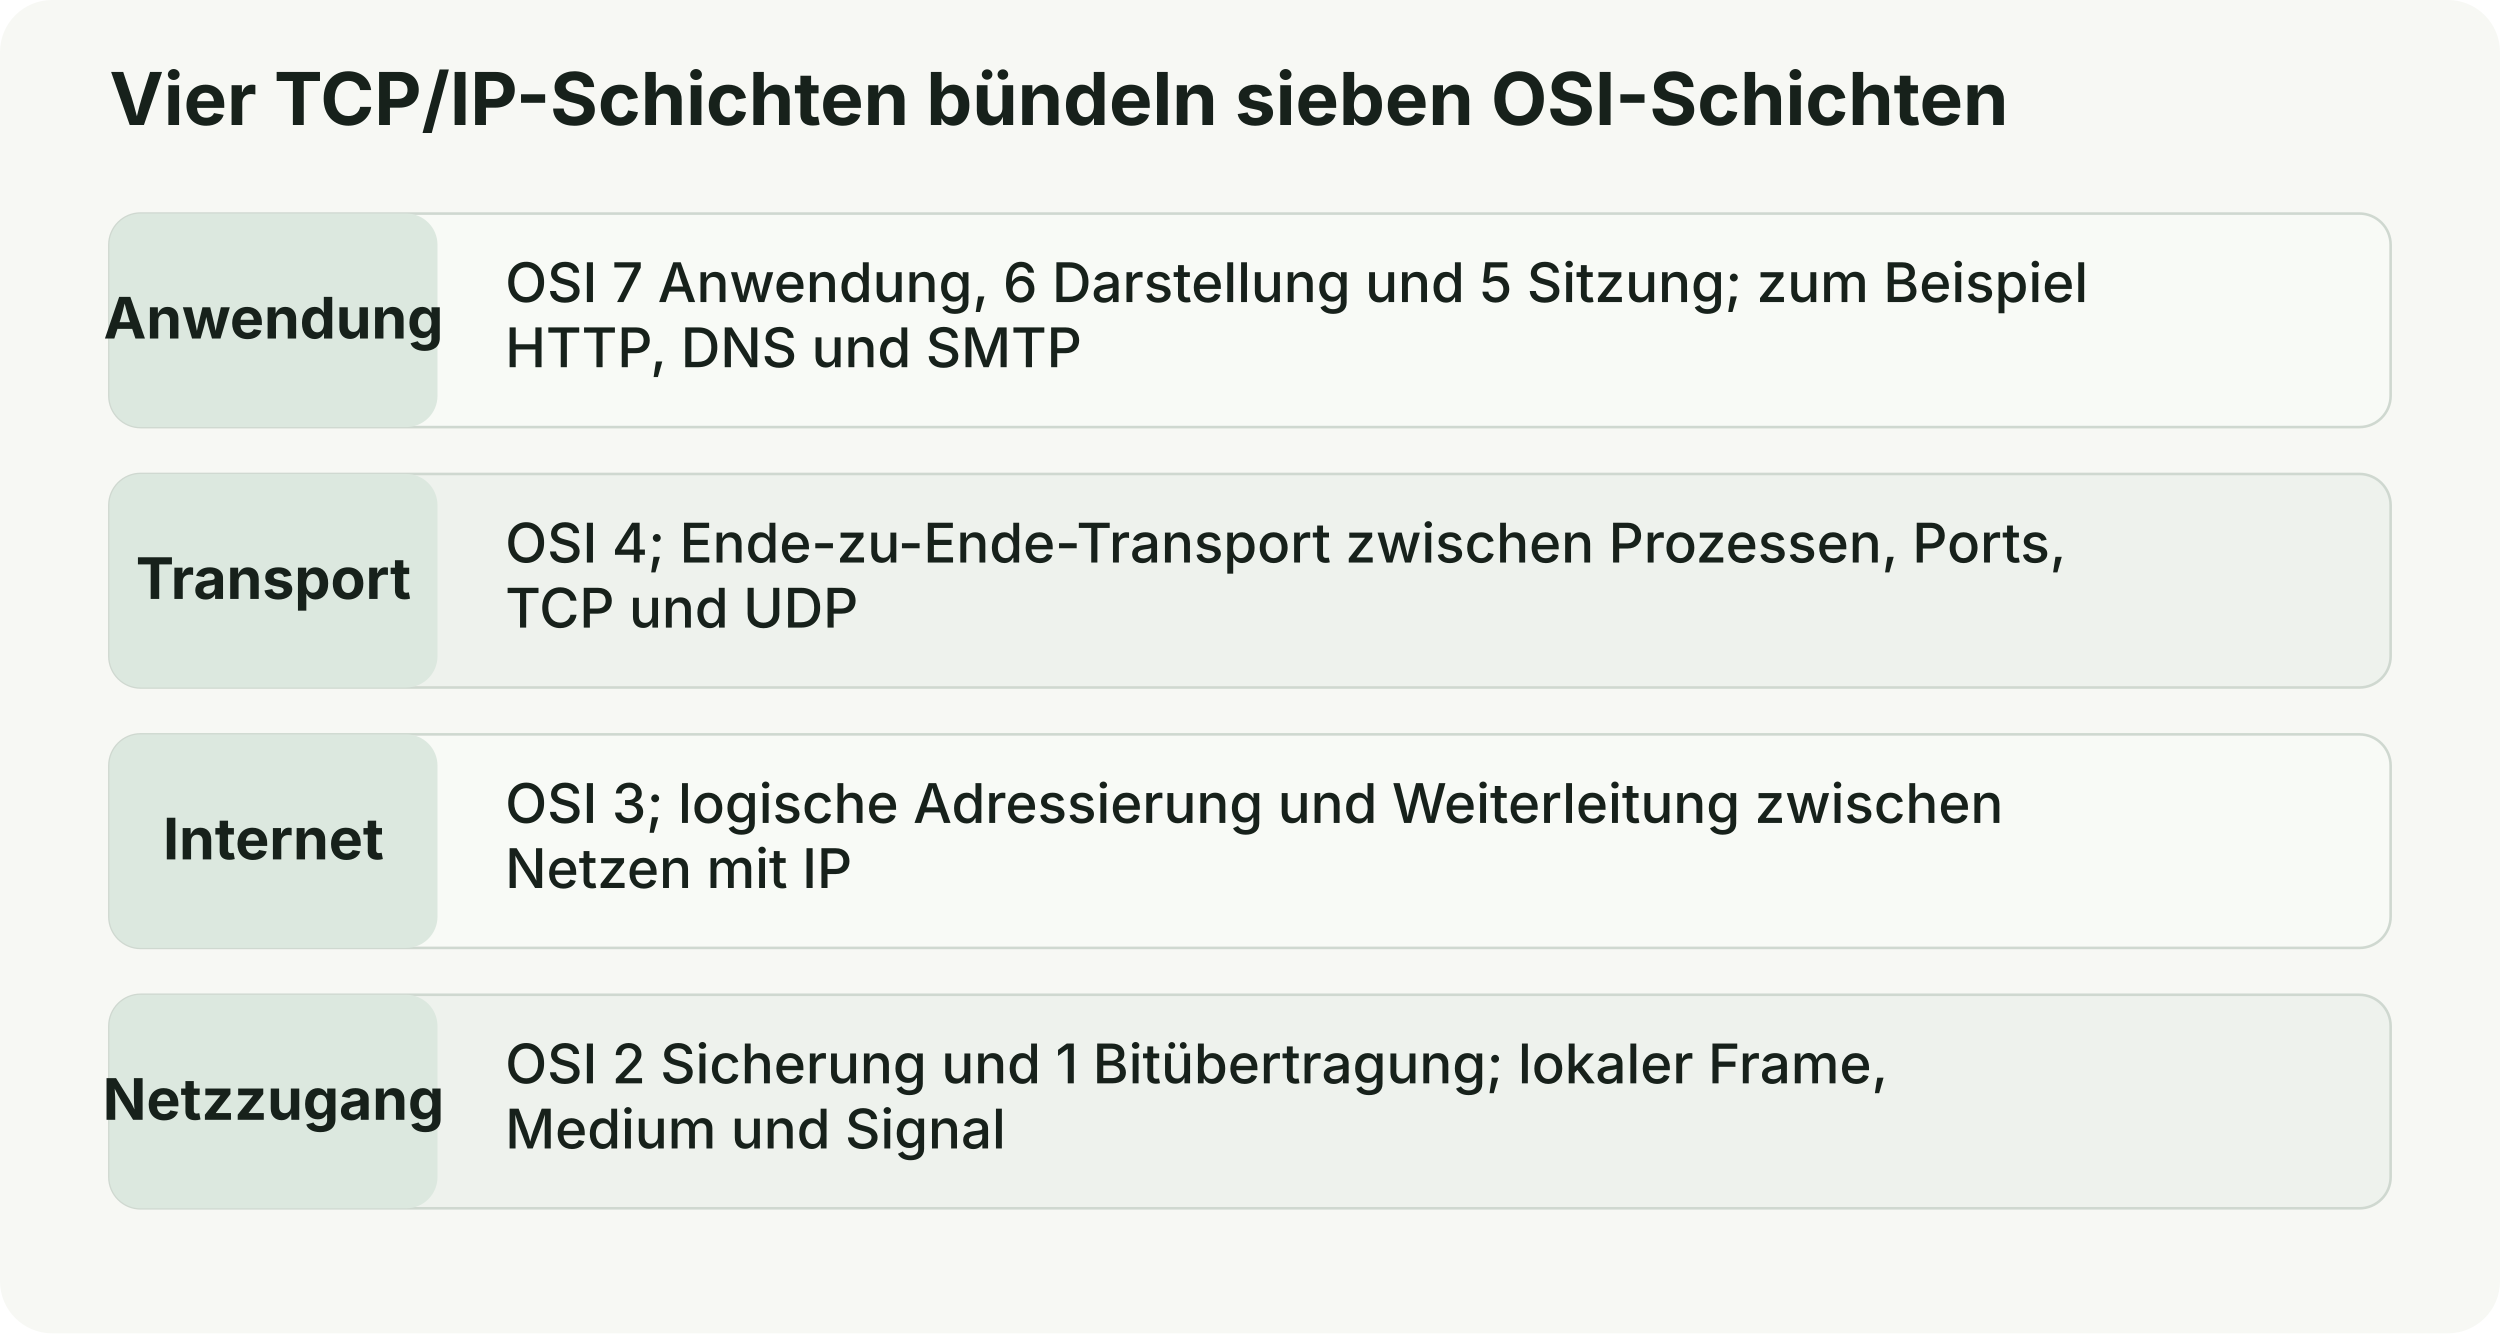
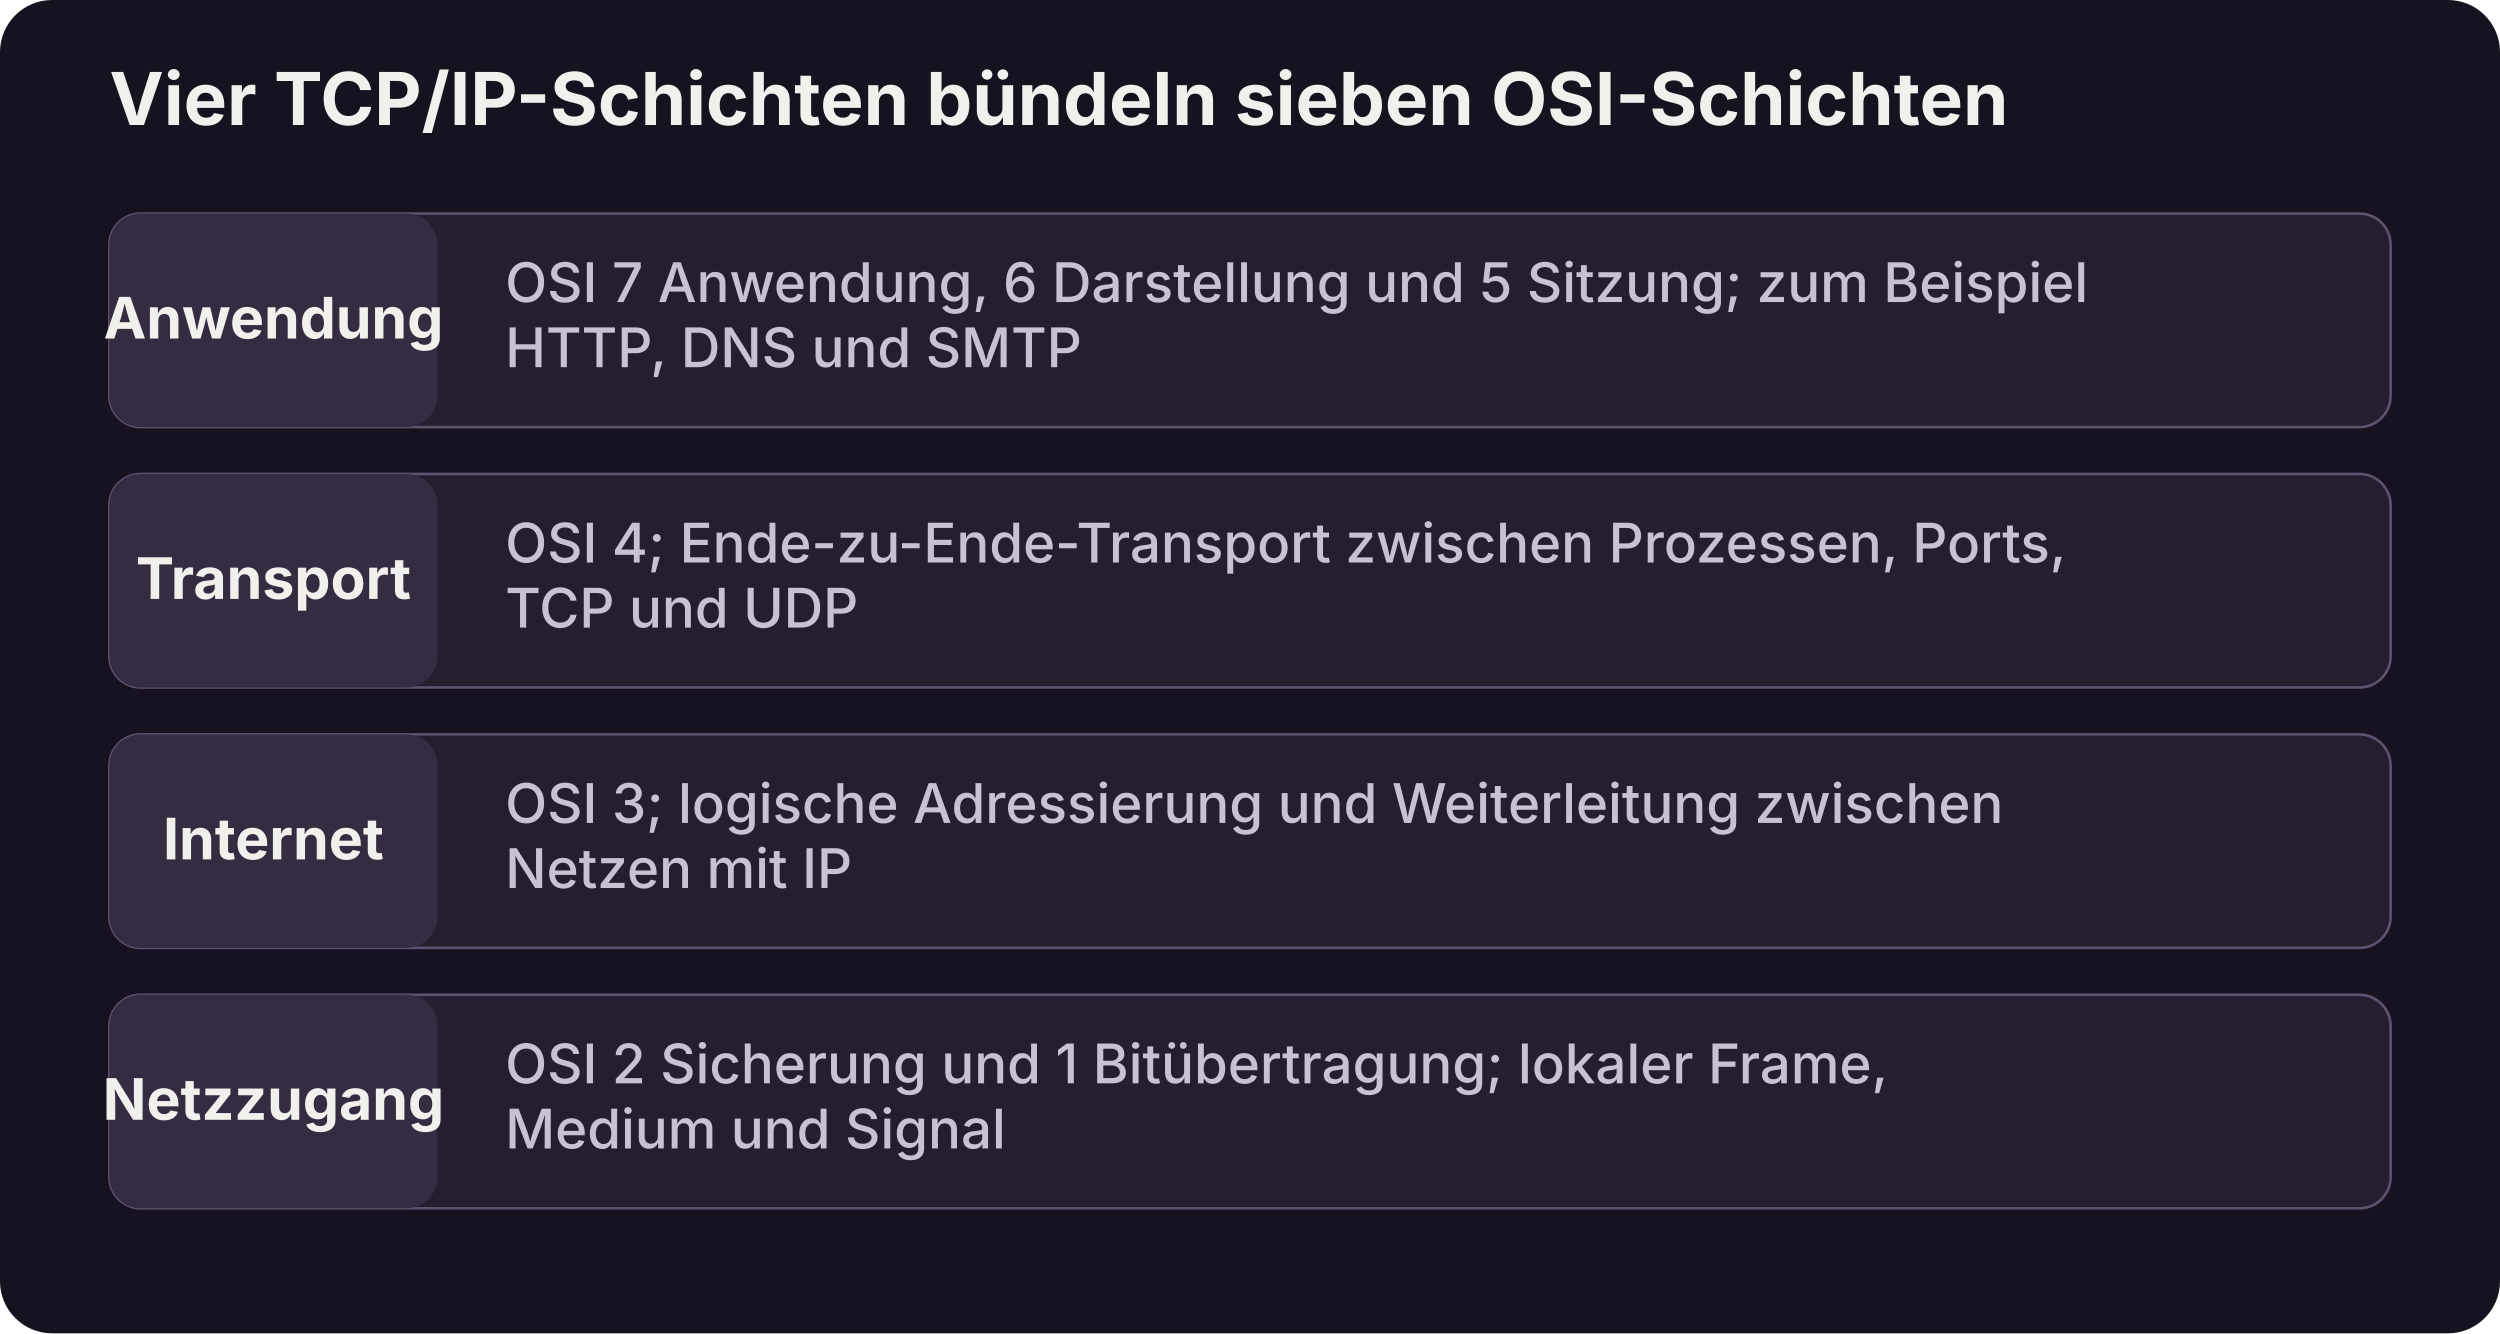
- <svg xmlns="http://www.w3.org/2000/svg" width="960" height="512" viewBox="0 0 960 512" role="img" aria-labelledby="title desc">
-   <rect width="100%" height="100%" rx="20" fill="#f7f8f4" />
-   <text x="42" y="48" text-anchor="start" font-family="Inter, Arial, sans-serif" font-size="28" font-weight="700" fill="#17211b">
+ <svg xmlns="http://www.w3.org/2000/svg" class="learning-diagram diagram-layers" width="960" height="512" viewBox="0 0 960 512" role="img" aria-labelledby="diagram-mapping-title diagram-mapping-desc">
+   <rect class="diagram-canvas" width="100%" height="100%" rx="20" fill="var(--diagram-canvas, #17121f)" />
+   <text class="diagram-title" x="42" y="48" text-anchor="start" font-family="Inter, Arial, sans-serif" font-size="28" font-weight="700" fill="var(--diagram-text, #f1f0ec)">
    <tspan x="42" dy="0">Vier TCP/IP-Schichten bündeln sieben OSI-Schichten</tspan>
  </text>
  <g>
-     <rect x="42" y="82" width="876" height="82" rx="12" fill="#f8faf6" stroke="#cfd8d0" />
-     <rect x="42" y="82" width="126" height="82" rx="12" fill="#dce8df" />
-     <text x="105" y="130" text-anchor="middle" font-family="Inter, Arial, sans-serif" font-size="22" font-weight="700" fill="#17211b">
+     <rect class="diagram-row" x="42" y="82" width="876" height="82" rx="12" fill="var(--diagram-surface, #241e2e)" stroke="var(--diagram-border, #5f526e)" />
+     <rect class="diagram-key" x="42" y="82" width="126" height="82" rx="12" fill="var(--diagram-key, #342c40)" />
+     <text x="105" y="130" text-anchor="middle" font-family="Inter, Arial, sans-serif" font-size="22" font-weight="700" fill="var(--diagram-text, #f1f0ec)">
      <tspan x="105" dy="0">Anwendung</tspan>
    </text>
-     <text x="194" y="116" text-anchor="start" font-family="Inter, Arial, sans-serif" font-size="21" font-weight="500" fill="#17211b">
+     <text x="194" y="116" text-anchor="start" font-family="Inter, Arial, sans-serif" font-size="21" font-weight="500" fill="var(--diagram-muted, #c8c1d2)">
      <tspan x="194" dy="0">OSI 7 Anwendung, 6 Darstellung und 5 Sitzung; zum Beispiel</tspan>
      <tspan x="194" dy="25">HTTP, DNS und SMTP</tspan>
    </text>
  </g>
  <g>
-     <rect x="42" y="182" width="876" height="82" rx="12" fill="#eef2ed" stroke="#cfd8d0" />
-     <rect x="42" y="182" width="126" height="82" rx="12" fill="#dce8df" />
-     <text x="105" y="230" text-anchor="middle" font-family="Inter, Arial, sans-serif" font-size="22" font-weight="700" fill="#17211b">
+     <rect class="diagram-row" x="42" y="182" width="876" height="82" rx="12" fill="var(--diagram-surface, #241e2e)" stroke="var(--diagram-border, #5f526e)" />
+     <rect class="diagram-key" x="42" y="182" width="126" height="82" rx="12" fill="var(--diagram-key, #342c40)" />
+     <text x="105" y="230" text-anchor="middle" font-family="Inter, Arial, sans-serif" font-size="22" font-weight="700" fill="var(--diagram-text, #f1f0ec)">
      <tspan x="105" dy="0">Transport</tspan>
    </text>
-     <text x="194" y="216" text-anchor="start" font-family="Inter, Arial, sans-serif" font-size="21" font-weight="500" fill="#17211b">
+     <text x="194" y="216" text-anchor="start" font-family="Inter, Arial, sans-serif" font-size="21" font-weight="500" fill="var(--diagram-muted, #c8c1d2)">
      <tspan x="194" dy="0">OSI 4; Ende-zu-Ende-Transport zwischen Prozessen, Ports,</tspan>
      <tspan x="194" dy="25">TCP und UDP</tspan>
    </text>
  </g>
  <g>
-     <rect x="42" y="282" width="876" height="82" rx="12" fill="#f8faf6" stroke="#cfd8d0" />
-     <rect x="42" y="282" width="126" height="82" rx="12" fill="#dce8df" />
-     <text x="105" y="330" text-anchor="middle" font-family="Inter, Arial, sans-serif" font-size="22" font-weight="700" fill="#17211b">
+     <rect class="diagram-row" x="42" y="282" width="876" height="82" rx="12" fill="var(--diagram-surface, #241e2e)" stroke="var(--diagram-border, #5f526e)" />
+     <rect class="diagram-key" x="42" y="282" width="126" height="82" rx="12" fill="var(--diagram-key, #342c40)" />
+     <text x="105" y="330" text-anchor="middle" font-family="Inter, Arial, sans-serif" font-size="22" font-weight="700" fill="var(--diagram-text, #f1f0ec)">
      <tspan x="105" dy="0">Internet</tspan>
    </text>
-     <text x="194" y="316" text-anchor="start" font-family="Inter, Arial, sans-serif" font-size="21" font-weight="500" fill="#17211b">
+     <text x="194" y="316" text-anchor="start" font-family="Inter, Arial, sans-serif" font-size="21" font-weight="500" fill="var(--diagram-muted, #c8c1d2)">
      <tspan x="194" dy="0">OSI 3; logische Adressierung und Weiterleitung zwischen</tspan>
      <tspan x="194" dy="25">Netzen mit IP</tspan>
    </text>
  </g>
  <g>
-     <rect x="42" y="382" width="876" height="82" rx="12" fill="#eef2ed" stroke="#cfd8d0" />
-     <rect x="42" y="382" width="126" height="82" rx="12" fill="#dce8df" />
-     <text x="105" y="430" text-anchor="middle" font-family="Inter, Arial, sans-serif" font-size="22" font-weight="700" fill="#17211b">
+     <rect class="diagram-row" x="42" y="382" width="876" height="82" rx="12" fill="var(--diagram-surface, #241e2e)" stroke="var(--diagram-border, #5f526e)" />
+     <rect class="diagram-key" x="42" y="382" width="126" height="82" rx="12" fill="var(--diagram-key, #342c40)" />
+     <text x="105" y="430" text-anchor="middle" font-family="Inter, Arial, sans-serif" font-size="22" font-weight="700" fill="var(--diagram-text, #f1f0ec)">
      <tspan x="105" dy="0">Netzzugang</tspan>
    </text>
-     <text x="194" y="416" text-anchor="start" font-family="Inter, Arial, sans-serif" font-size="21" font-weight="500" fill="#17211b">
+     <text x="194" y="416" text-anchor="start" font-family="Inter, Arial, sans-serif" font-size="21" font-weight="500" fill="var(--diagram-muted, #c8c1d2)">
      <tspan x="194" dy="0">OSI 2 Sicherung und 1 Bitübertragung; lokaler Frame,</tspan>
      <tspan x="194" dy="25">Medium und Signal</tspan>
    </text>
  </g>
</svg>
